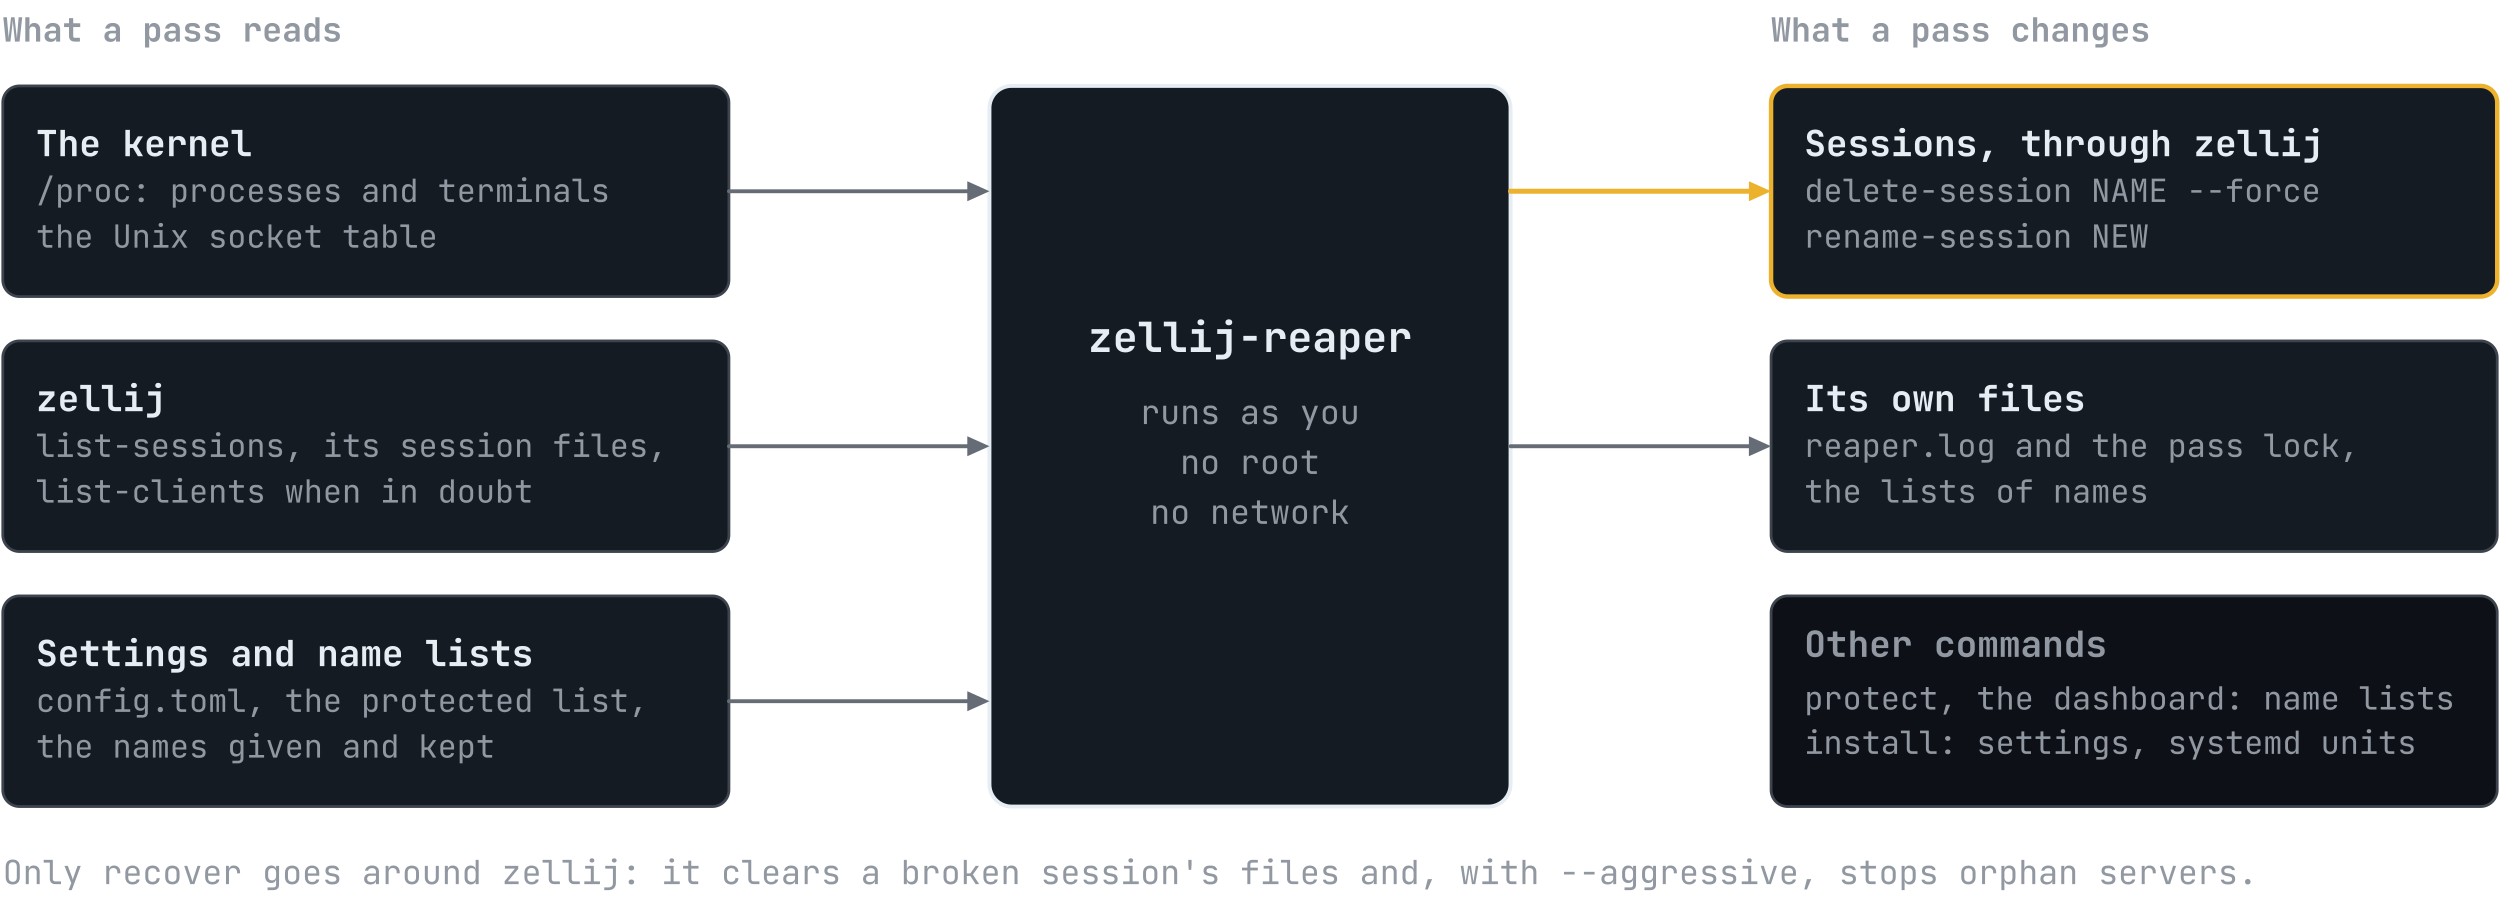
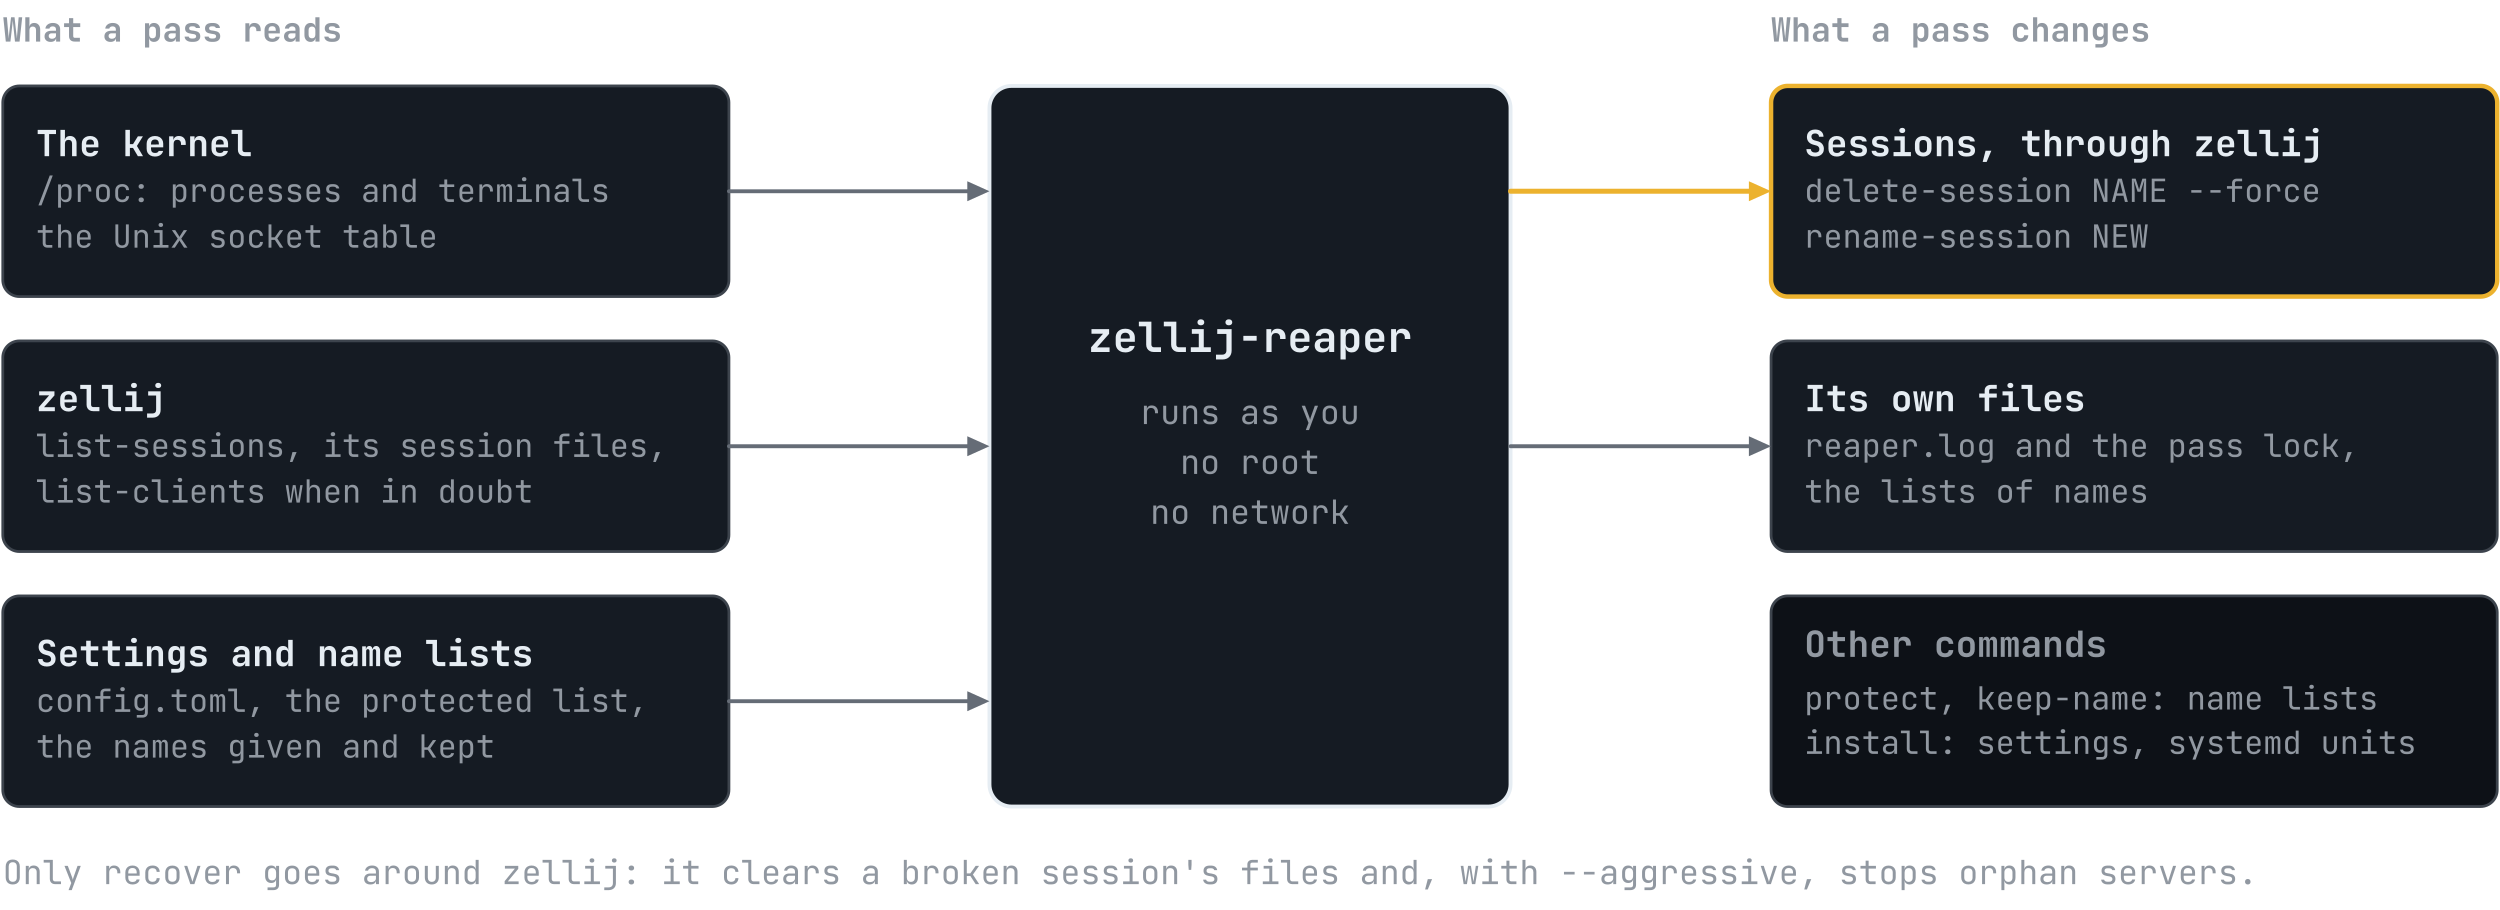
- <svg xmlns="http://www.w3.org/2000/svg" viewBox="-1 -1 902 328" width="902" height="328" role="img" aria-label="A pass reads the kernel's process and socket tables, zellij's list and session files, your settings and its lists of names. It changes sessions only through zellij's own commands, and otherwise writes only its own files: its log, its lock and the lists of names. The protect command and the dashboard change the name lists too, and install writes the settings and the systemd units. Only recover goes around zellij: it clears a broken session's files and can stop orphan servers.">
+ <svg xmlns="http://www.w3.org/2000/svg" viewBox="-1 -1 902 328" width="902" height="328" role="img" aria-label="A pass reads the kernel's process and socket tables, zellij's list and session files, your settings and its lists of names. It changes sessions only through zellij's own commands, and otherwise writes only its own files: its log, its lock and the lists of names. The protect and keep-name commands and the dashboard change the name lists too, and install writes the settings and the systemd units. Only recover goes around zellij: it clears a broken session's files and can stop orphan servers.">
  <defs>
    <path id="g0" d="M91 0 16 -730H124L168 -220Q170 -203 172 -178Q173 -154 174 -129Q176 -104 176 -85Q178 -104 180 -129Q182 -154 184 -178Q187 -203 189 -220L249 -730H354L410 -220Q413 -203 416 -178Q418 -154 421 -129Q424 -104 426 -85Q427 -104 428 -129Q429 -154 430 -178Q432 -203 434 -220L477 -730H584L505 0H367L313 -512Q311 -531 308 -556Q306 -582 304 -608Q302 -633 301 -651Q300 -633 298 -608Q295 -582 293 -556Q291 -531 289 -512L230 0Z" />
    <path id="g1" d="M77 0V-730H202V-550L199 -445H233L199 -416Q199 -484 238 -522Q278 -560 347 -560Q428 -560 476 -506Q525 -452 525 -361V0H400V-348Q400 -398 374 -425Q348 -452 301 -452Q255 -452 228 -424Q202 -396 202 -344V0Z" />
    <path id="g2" d="M239 10Q154 10 105 -35Q56 -80 56 -156Q56 -237 110 -281Q164 -325 263 -325H400V-372Q400 -412 374 -434Q348 -457 303 -457Q262 -457 235 -439Q208 -421 203 -390H81Q90 -468 151 -514Q212 -560 307 -560Q408 -560 466 -510Q525 -459 525 -373V0H404V-96H384L404 -123Q404 -62 359 -26Q314 10 239 10ZM280 -84Q333 -84 366 -111Q400 -138 400 -181V-248H265Q227 -248 204 -226Q181 -204 181 -168Q181 -129 208 -106Q234 -84 280 -84Z" />
    <path id="g3" d="M360 0Q281 0 236 -44Q192 -88 192 -165V-437H43V-550H192V-705H318V-550H529V-437H318V-165Q318 -113 369 -113H519V0Z" />
    <path id="g4" d="M77 180V-550H199V-445H227L199 -416Q199 -483 239 -522Q279 -560 347 -560Q430 -560 480 -503Q530 -446 530 -350V-201Q530 -137 508 -90Q485 -42 444 -16Q403 10 347 10Q279 10 239 -28Q199 -67 199 -134L227 -105H198L202 26V180ZM303 -98Q351 -98 378 -126Q405 -154 405 -206V-344Q405 -396 378 -424Q351 -452 303 -452Q256 -452 229 -424Q202 -395 202 -344V-206Q202 -155 229 -126Q256 -98 303 -98Z" />
    <path id="g5" d="M279 9Q216 9 169 -11Q122 -31 96 -66Q69 -102 67 -150H192Q194 -124 218 -108Q241 -92 279 -92H323Q369 -92 392 -110Q415 -128 415 -159Q415 -188 394 -204Q374 -221 331 -226L263 -236Q169 -249 125 -286Q81 -323 81 -397Q81 -474 133 -516Q185 -559 286 -559H324Q416 -559 471 -518Q526 -477 530 -408H405Q402 -430 380 -444Q359 -458 324 -458H286Q243 -458 224 -442Q204 -427 204 -397Q204 -369 221 -356Q238 -342 276 -336L347 -326Q445 -312 492 -274Q538 -235 538 -160Q538 -80 484 -36Q429 9 323 9Z" />
    <path id="g6" d="M94 0V-550H212V-445H243L206 -381Q206 -470 246 -515Q286 -560 364 -560Q453 -560 504 -505Q555 -450 555 -353V-313H424V-344Q424 -397 396 -426Q369 -455 321 -455Q272 -455 246 -426Q219 -397 219 -344V0Z" />
    <path id="g7" d="M301 10Q231 10 179 -17Q127 -44 98 -92Q70 -141 70 -206V-344Q70 -409 98 -458Q127 -506 179 -533Q231 -560 301 -560Q370 -560 422 -533Q473 -506 502 -458Q530 -409 530 -344V-245H191V-206Q191 -148 219 -118Q247 -89 302 -89Q344 -89 370 -104Q396 -118 403 -146H526Q512 -75 450 -32Q389 10 301 10ZM409 -315V-345Q409 -402 382 -432Q355 -463 301 -463Q247 -463 219 -432Q191 -401 191 -344V-323L418 -325Z" />
    <path id="g8" d="M253 10Q171 10 120 -47Q70 -104 70 -200V-349Q70 -446 120 -503Q170 -560 253 -560Q321 -560 361 -522Q401 -483 401 -416L373 -445H402L398 -576V-730H523V0H401V-105H373L401 -134Q401 -67 361 -28Q321 10 253 10ZM297 -98Q345 -98 372 -126Q398 -155 398 -206V-344Q398 -395 372 -424Q345 -452 297 -452Q249 -452 222 -424Q195 -396 195 -344V-206Q195 -154 222 -126Q249 -98 297 -98Z" />
    <path id="g9" d="M303 10Q233 10 180 -16Q128 -43 99 -92Q70 -140 70 -206V-344Q70 -411 99 -459Q128 -507 180 -534Q233 -560 303 -560Q407 -560 469 -506Q531 -453 534 -361H409Q406 -404 378 -428Q351 -451 303 -451Q253 -451 224 -424Q195 -396 195 -345V-206Q195 -155 224 -127Q253 -99 303 -99Q351 -99 378 -122Q406 -146 409 -189H534Q531 -97 469 -44Q407 10 303 10Z" />
    <path id="g10" d="M77 0V-550H199V-445H233L199 -416Q199 -484 238 -522Q278 -560 347 -560Q428 -560 476 -506Q525 -452 525 -361V0H400V-348Q400 -398 374 -425Q348 -452 301 -452Q255 -452 228 -424Q202 -396 202 -344V0Z" />
    <path id="g11" d="M152 180V76H315Q357 76 378 56Q399 35 399 -3V-44L401 -147H374L401 -174Q401 -107 362 -70Q322 -32 255 -32Q171 -32 122 -89Q72 -146 72 -243V-350Q72 -446 122 -503Q171 -560 255 -560Q322 -560 362 -522Q401 -485 401 -418L374 -445H401L398 -550H523V0Q523 83 468 132Q413 180 317 180ZM297 -140Q345 -140 372 -168Q398 -197 398 -248V-344Q398 -395 372 -424Q345 -452 297 -452Q249 -452 223 -424Q197 -396 197 -344V-248Q197 -196 223 -168Q249 -140 297 -140Z" />
    <path id="g12" d="M78 0V-113L365 -440H87V-550H511V-437L221 -110H522V0Z" />
    <path id="g13" d="M384 0Q330 0 290 -22Q249 -44 226 -84Q203 -125 203 -178V-617H27V-730H328V-178Q328 -148 346 -130Q363 -113 393 -113H559V0Z" />
    <path id="g14" d="M76 0V-114H268V-437H101V-550H388V-114H558V0ZM318 -642Q280 -642 258 -662Q236 -681 236 -714Q236 -747 258 -766Q280 -786 318 -786Q356 -786 378 -766Q400 -747 400 -714Q400 -681 378 -662Q356 -642 318 -642Z" />
    <path id="g15" d="M82 180V64H229Q279 64 306 37Q333 10 333 -39V-434H112V-550H458V-36Q458 64 398 122Q338 180 236 180ZM391 -642Q353 -642 331 -662Q309 -681 309 -714Q309 -747 331 -766Q353 -786 391 -786Q429 -786 451 -766Q473 -747 473 -714Q473 -681 451 -662Q429 -642 391 -642Z" />
    <path id="g16" d="M140 -272V-388H460V-272Z" />
    <path id="g17" d="M111 0V-550H199V-445H220L191 -380Q191 -469 230 -514Q268 -560 344 -560Q431 -560 482 -506Q534 -451 534 -358V-325H444V-350Q444 -415 412 -450Q381 -484 323 -484Q266 -484 234 -449Q201 -414 201 -350V0Z" />
    <path id="g18" d="M299 10Q204 10 147 -46Q90 -103 90 -200V-550H180V-200Q180 -138 212 -104Q244 -69 299 -69Q355 -69 388 -104Q420 -138 420 -200V-550H510V-200Q510 -103 452 -46Q394 10 299 10Z" />
    <path id="g19" d="M92 0V-550H182V-445H201L182 -424Q182 -489 221 -524Q260 -560 329 -560Q412 -560 461 -509Q510 -458 510 -370V0H420V-360Q420 -419 388 -450Q357 -482 303 -482Q247 -482 214 -448Q182 -414 182 -350V0Z" />
    <path id="g20" d="M283 8Q227 8 186 -10Q144 -27 120 -59Q95 -91 90 -135H180Q186 -106 212 -89Q239 -72 283 -72H325Q378 -72 404 -94Q430 -115 430 -151Q430 -186 406 -206Q383 -227 337 -234L263 -246Q182 -260 142 -296Q103 -333 103 -403Q103 -477 150 -518Q197 -558 291 -558H329Q408 -558 456 -521Q504 -484 514 -421H424Q418 -447 394 -462Q370 -478 329 -478H291Q240 -478 216 -459Q193 -440 193 -402Q193 -368 213 -352Q233 -336 276 -329L350 -317Q439 -303 480 -265Q520 -227 520 -155Q520 -79 472 -36Q423 8 325 8Z" />
    <path id="g21" d="M252 10Q165 10 115 -34Q65 -79 65 -155Q65 -232 115 -276Q165 -320 250 -320H420V-375Q420 -426 390 -454Q359 -481 303 -481Q254 -481 221 -460Q188 -440 183 -405H93Q102 -476 160 -518Q218 -560 305 -560Q400 -560 455 -511Q510 -462 510 -378V0H422V-105H407L422 -120Q422 -60 376 -25Q329 10 252 10ZM274 -61Q338 -61 379 -93Q420 -125 420 -175V-253H252Q207 -253 181 -228Q155 -203 155 -160Q155 -114 186 -88Q218 -61 274 -61Z" />
    <path id="g22" d="M178 180 259 -34 55 -550H155L283 -210Q290 -193 296 -170Q302 -146 306 -130Q310 -146 316 -170Q322 -193 328 -210L448 -550H545L274 180Z" />
    <path id="g23" d="M300 8Q234 8 186 -17Q138 -42 112 -90Q85 -137 85 -202V-348Q85 -414 112 -461Q138 -508 186 -533Q234 -558 300 -558Q366 -558 414 -533Q462 -508 488 -461Q515 -414 515 -349V-202Q515 -137 488 -90Q462 -42 414 -17Q366 8 300 8ZM300 -72Q359 -72 392 -105Q425 -138 425 -202V-348Q425 -412 392 -445Q359 -478 300 -478Q242 -478 208 -445Q175 -412 175 -348V-202Q175 -138 208 -105Q242 -72 300 -72Z" />
    <path id="g24" d="M360 0Q289 0 250 -38Q210 -76 210 -145V-468H55V-550H210V-705H300V-550H520V-468H300V-145Q300 -82 360 -82H510V0Z" />
    <path id="g25" d="M300 10Q235 10 186 -16Q138 -42 112 -90Q85 -137 85 -200V-350Q85 -414 112 -461Q138 -508 186 -534Q235 -560 300 -560Q365 -560 414 -534Q462 -508 488 -461Q515 -414 515 -350V-253H173V-200Q173 -135 206 -100Q239 -66 300 -66Q352 -66 384 -84Q416 -103 423 -140H513Q504 -71 446 -30Q387 10 300 10ZM427 -313V-350Q427 -415 394 -450Q362 -485 300 -485Q239 -485 206 -450Q173 -415 173 -350V-321H434Z" />
    <path id="g26" d="M123 0 35 -550H115L170 -160Q173 -138 176 -112Q180 -87 182 -70Q184 -87 188 -112Q193 -138 196 -160L257 -550H343L404 -160Q407 -138 412 -112Q416 -87 418 -70Q420 -87 424 -112Q429 -138 432 -160L489 -550H565L473 0H374L315 -380Q311 -408 306 -436Q301 -464 299 -480Q297 -464 293 -436Q289 -408 284 -380L222 0Z" />
    <path id="g27" d="M95 0V-730H185V-323H291L451 -550H554L369 -288L557 0H452L292 -245H185V0Z" />
    <path id="g28" d="M237 0V-614H46V-730H554V-614H363V0Z" />
    <path id="g29" d="M80 0V-730H205V-334H292L426 -550H566L400 -284L569 0H426L292 -228H205V0Z" />
    <path id="g30" d="M75 110 430 -830H525L170 110Z" />
    <path id="g31" d="M92 180V-550H182V-445H200L182 -424Q182 -487 224 -524Q265 -560 333 -560Q416 -560 466 -506Q515 -451 515 -356V-195Q515 -132 492 -86Q470 -40 430 -15Q389 10 333 10Q266 10 224 -27Q182 -64 182 -126L200 -105H180L182 20V180ZM303 -68Q360 -68 392 -102Q425 -136 425 -200V-350Q425 -414 392 -448Q360 -482 303 -482Q248 -482 215 -447Q182 -412 182 -350V-200Q182 -138 215 -103Q248 -68 303 -68Z" />
    <path id="g32" d="M304 10Q238 10 188 -15Q139 -40 112 -88Q85 -135 85 -200V-350Q85 -416 112 -463Q139 -510 188 -535Q238 -560 304 -560Q399 -560 457 -509Q515 -458 518 -370H428Q425 -423 392 -452Q360 -480 304 -480Q245 -480 210 -446Q175 -413 175 -351V-200Q175 -138 210 -104Q245 -70 304 -70Q360 -70 392 -99Q425 -128 428 -180H518Q515 -92 457 -41Q399 10 304 10Z" />
    <path id="g33" d="M300 -410Q263 -410 240 -430Q217 -451 217 -485Q217 -519 240 -540Q263 -560 300 -560Q338 -560 360 -540Q383 -519 383 -485Q383 -451 360 -430Q338 -410 300 -410ZM300 10Q263 10 240 -10Q217 -31 217 -65Q217 -99 240 -120Q263 -140 300 -140Q338 -140 360 -120Q383 -99 383 -65Q383 -31 360 -10Q338 10 300 10Z" />
    <path id="g34" d="M268 10Q186 10 136 -45Q85 -100 85 -194V-355Q85 -450 135 -505Q185 -560 268 -560Q336 -560 377 -523Q418 -486 418 -424L400 -445H420L418 -570V-730H508V0H418V-105H400L418 -126Q418 -63 377 -26Q336 10 268 10ZM298 -68Q354 -68 386 -103Q418 -138 418 -200V-350Q418 -412 386 -447Q354 -482 298 -482Q241 -482 208 -448Q175 -414 175 -350V-200Q175 -136 208 -102Q241 -68 298 -68Z" />
    <path id="g35" d="M66 0V-550H145V-484H163L149 -460Q149 -506 174 -533Q198 -560 240 -560Q286 -560 311 -526Q336 -492 336 -430L309 -484H351L332 -460Q332 -506 358 -533Q383 -560 425 -560Q477 -560 506 -521Q534 -482 534 -418V0H451V-419Q451 -453 436 -472Q422 -491 394 -491Q367 -491 352 -472Q336 -454 336 -420V0H264V-419Q264 -454 248 -472Q233 -491 205 -491Q177 -491 163 -472Q149 -454 149 -420V0Z" />
    <path id="g36" d="M85 0V-82H280V-468H110V-550H370V-82H555V0ZM315 -649Q282 -649 263 -666Q244 -683 244 -712Q244 -742 263 -760Q282 -777 315 -777Q348 -777 367 -760Q386 -742 386 -712Q386 -683 367 -666Q348 -649 315 -649Z" />
    <path id="g37" d="M375 0Q327 0 291 -19Q255 -38 235 -73Q215 -108 215 -155V-648H30V-730H305V-155Q305 -121 324 -102Q343 -82 375 -82H550V0Z" />
    <path id="g38" d="M92 0V-730H182V-550V-445H201L182 -424Q182 -489 221 -524Q260 -560 329 -560Q412 -560 461 -509Q510 -458 510 -370V0H420V-360Q420 -419 388 -452Q357 -484 303 -484Q247 -484 214 -449Q182 -414 182 -350V0Z" />
    <path id="g39" d="M300 10Q198 10 144 -46Q90 -103 90 -200V-730H180V-200Q180 -140 210 -105Q239 -70 300 -70Q360 -70 390 -105Q420 -140 420 -200V-730H510V-200Q510 -102 456 -46Q403 10 300 10Z" />
    <path id="g40" d="M50 0 245 -283 62 -550H168L277 -380Q284 -369 290 -356Q297 -343 301 -335Q304 -343 310 -356Q317 -369 324 -380L434 -550H539L356 -282L550 0H444L326 -180Q319 -191 312 -206Q306 -220 301 -229Q297 -220 290 -206Q282 -191 274 -180L155 0Z" />
    <path id="g41" d="M332 10Q264 10 223 -26Q182 -63 182 -126L200 -105H182V0H92V-730H182V-570L180 -445H200L182 -424Q182 -486 224 -523Q265 -560 332 -560Q415 -560 465 -505Q515 -450 515 -355V-194Q515 -100 465 -45Q415 10 332 10ZM302 -68Q359 -68 392 -102Q425 -136 425 -200V-350Q425 -414 392 -448Q359 -482 302 -482Q247 -482 214 -447Q182 -412 182 -350V-200Q182 -138 214 -103Q247 -68 302 -68Z" />
    <path id="g42" d="M140 -290V-370H460V-290Z" />
    <path id="g43" d="M165 160 245 -151H375L245 160Z" />
    <path id="g44" d="M220 0V-413H60V-495H220V-590Q220 -655 261 -692Q302 -730 374 -730H535V-648H374Q343 -648 326 -634Q310 -619 310 -590V-495H535V-413H310V0Z" />
    <path id="g45" d="M302 10Q227 10 172 -15Q117 -40 88 -86Q58 -133 57 -196H182Q182 -151 214 -126Q247 -100 303 -100Q357 -100 388 -125Q418 -150 418 -194Q418 -231 396 -258Q375 -286 335 -296L251 -319Q165 -341 118 -398Q72 -455 72 -536Q72 -598 100 -644Q128 -690 180 -715Q231 -740 301 -740Q407 -740 469 -686Q531 -631 532 -539H407Q407 -582 379 -606Q351 -631 300 -631Q251 -631 224 -608Q197 -585 197 -543Q197 -505 218 -478Q238 -452 277 -441L364 -417Q451 -395 497 -338Q543 -282 543 -199Q543 -137 513 -90Q483 -42 429 -16Q375 10 302 10Z" />
    <path id="g46" d="M52 0V-550H154V-476H175L158 -458Q158 -504 184 -532Q210 -560 251 -560Q295 -560 320 -524Q344 -488 344 -427L322 -476H356L343 -458Q343 -504 369 -532Q395 -560 438 -560Q489 -560 519 -522Q549 -484 549 -419V0H439V-414Q439 -441 427 -456Q415 -472 392 -472Q370 -472 358 -457Q345 -442 345 -414V0H255V-414Q255 -442 243 -457Q231 -472 208 -472Q185 -472 174 -457Q162 -442 162 -414V0Z" />
    <path id="g47" d="M161 180V98H336Q378 98 398 79Q417 60 417 20V-50L419 -150H401L418 -165Q418 -105 378 -70Q338 -35 271 -35Q186 -35 137 -90Q88 -146 88 -240V-356Q88 -450 137 -505Q186 -560 271 -560Q338 -560 378 -525Q418 -490 418 -430L401 -445H418V-550H507V20Q507 94 462 137Q416 180 335 180ZM298 -113Q354 -113 386 -148Q418 -183 418 -245V-350Q418 -412 386 -447Q354 -482 298 -482Q241 -482 210 -448Q178 -414 178 -350V-245Q178 -181 210 -147Q241 -113 298 -113Z" />
    <path id="g48" d="M300 10Q262 10 240 -12Q217 -34 217 -71Q217 -110 240 -133Q262 -156 300 -156Q338 -156 360 -133Q383 -110 383 -71Q383 -34 360 -12Q338 10 300 10Z" />
    <path id="g49" d="M239 0 55 -550H147L269 -180Q280 -147 289 -116Q298 -86 302 -69Q307 -86 316 -116Q325 -147 335 -180L454 -550H545L361 0Z" />
    <path id="g50" d="M300 9Q230 9 178 -18Q127 -44 98 -92Q70 -141 70 -207V-343Q70 -409 98 -458Q127 -506 178 -532Q230 -559 300 -559Q371 -559 422 -532Q473 -506 502 -458Q530 -409 530 -344V-207Q530 -141 502 -92Q473 -44 422 -18Q371 9 300 9ZM300 -100Q350 -100 378 -128Q405 -155 405 -207V-343Q405 -396 378 -423Q350 -450 300 -450Q251 -450 223 -423Q195 -396 195 -343V-207Q195 -155 223 -128Q251 -100 300 -100Z" />
    <path id="g51" d="M150 160 230 -151H390L260 160Z" />
    <path id="g52" d="M300 10Q195 10 135 -48Q75 -107 75 -208V-550H200V-209Q200 -156 226 -128Q252 -99 300 -99Q347 -99 374 -128Q400 -156 400 -209V-550H525V-208Q525 -107 464 -48Q403 10 300 10Z" />
    <path id="g53" d="M90 0V-730H210L433 -105Q431 -130 428 -166Q426 -203 424 -244Q423 -284 423 -320V-730H510V0H390L168 -625Q170 -601 172 -564Q174 -528 176 -488Q177 -447 177 -410V0Z" />
    <path id="g54" d="M50 0 240 -730H361L550 0H459L411 -194H190L142 0ZM208 -270H392L336 -495Q320 -559 311 -602Q302 -645 300 -658Q298 -645 289 -602Q280 -559 264 -496Z" />
    <path id="g55" d="M76 0V-730H194L270 -494Q281 -462 290 -430Q299 -399 303 -382Q308 -399 316 -430Q324 -462 334 -495L406 -730H524V0H436V-265Q436 -309 439 -365Q442 -421 447 -480Q452 -538 458 -592Q463 -645 467 -685L349 -320H254L135 -685Q140 -646 145 -594Q150 -543 154 -486Q158 -428 161 -371Q164 -314 164 -265V0Z" />
    <path id="g56" d="M100 0V-730H520V-648H189V-422H485V-341H189V-82H520V0Z" />
    <path id="g57" d="M109 0 25 -730H111L166 -190Q168 -168 170 -144Q172 -121 174 -100Q175 -79 175 -65Q177 -79 178 -100Q180 -121 182 -144Q185 -168 188 -190L256 -730H349L411 -190Q414 -168 416 -144Q419 -121 422 -100Q424 -79 425 -65Q426 -79 428 -100Q429 -121 432 -144Q434 -168 436 -190L493 -730H575L489 0H376L314 -550Q312 -573 310 -595Q307 -617 305 -636Q303 -655 302 -667Q301 -655 298 -636Q296 -617 294 -595Q292 -573 289 -550L222 0Z" />
    <path id="g58" d="M90 0V-110H237V-620H90V-730H510V-620H363V-110H510V0Z" />
    <path id="g59" d="M104 0 20 -550H124L170 -213Q174 -184 178 -149Q181 -114 183 -91Q186 -114 191 -149Q196 -184 200 -213L252 -550H349L400 -213Q404 -184 409 -148Q414 -113 417 -90Q419 -114 424 -150Q428 -185 431 -213L480 -550H580L494 0H365L317 -339Q313 -367 308 -402Q303 -436 300 -458Q297 -436 292 -402Q288 -367 283 -339L233 0Z" />
    <path id="g60" d="M205 0V-376H54V-489H205V-572Q205 -644 253 -687Q301 -730 380 -730H541V-620H383Q359 -620 344 -606Q330 -593 330 -570V-489H541V-376H330V0Z" />
    <path id="g61" d="M300 10Q230 10 178 -16Q127 -43 100 -92Q72 -140 72 -206V-524Q72 -590 100 -638Q127 -687 178 -714Q230 -740 300 -740Q371 -740 422 -714Q473 -687 500 -638Q528 -590 528 -525V-206Q528 -140 500 -92Q473 -43 422 -16Q371 10 300 10ZM300 -100Q351 -100 377 -128Q403 -155 403 -206V-524Q403 -576 377 -603Q351 -630 300 -630Q249 -630 223 -603Q197 -576 197 -524V-206Q197 -155 224 -128Q250 -100 300 -100Z" />
    <path id="g62" d="M300 10Q234 10 186 -15Q139 -40 114 -88Q88 -135 88 -200V-530Q88 -596 114 -643Q139 -690 186 -715Q234 -740 300 -740Q366 -740 414 -715Q461 -690 486 -643Q512 -596 512 -531V-200Q512 -135 486 -88Q461 -40 414 -15Q366 10 300 10ZM300 -71Q359 -71 390 -104Q422 -138 422 -200V-530Q422 -592 390 -626Q359 -659 300 -659Q242 -659 210 -626Q178 -592 178 -530V-200Q178 -138 210 -104Q242 -71 300 -71Z" />
    <path id="g63" d="M90 0V-90L398 -468H98V-550H499V-460L185 -82H510V0Z" />
    <path id="g64" d="M85 180V97H214Q276 97 310 64Q345 30 345 -31V-468H115V-550H435V-31Q435 66 375 123Q315 180 214 180ZM385 -649Q352 -649 333 -666Q314 -683 314 -712Q314 -742 333 -760Q352 -777 385 -777Q418 -777 437 -760Q456 -742 456 -712Q456 -683 437 -666Q418 -649 385 -649Z" />
    <path id="g65" d="M258 -430 246 -580V-730H343V-580L332 -430Z" />
  </defs>
  <g transform="scale(0.012)" fill="#9198a1">
    <use href="#g0" x="0.0" y="1166.7" />
    <use href="#g1" x="600.0" y="1166.7" />
    <use href="#g2" x="1200.0" y="1166.7" />
    <use href="#g3" x="1800.0" y="1166.7" />
    <use href="#g2" x="3000.0" y="1166.7" />
    <use href="#g4" x="4200.0" y="1166.7" />
    <use href="#g2" x="4800.0" y="1166.7" />
    <use href="#g5" x="5400.0" y="1166.7" />
    <use href="#g5" x="6000.0" y="1166.7" />
    <use href="#g6" x="7200.0" y="1166.7" />
    <use href="#g7" x="7800.0" y="1166.7" />
    <use href="#g2" x="8400.0" y="1166.7" />
    <use href="#g8" x="9000.0" y="1166.7" />
    <use href="#g5" x="9600.0" y="1166.7" />
  </g>
  <g transform="scale(0.012)" fill="#9198a1">
    <use href="#g0" x="53166.7" y="1166.7" />
    <use href="#g1" x="53766.7" y="1166.7" />
    <use href="#g2" x="54366.7" y="1166.7" />
    <use href="#g3" x="54966.7" y="1166.7" />
    <use href="#g2" x="56166.7" y="1166.7" />
    <use href="#g4" x="57366.7" y="1166.7" />
    <use href="#g2" x="57966.7" y="1166.7" />
    <use href="#g5" x="58566.7" y="1166.7" />
    <use href="#g5" x="59166.7" y="1166.7" />
    <use href="#g9" x="60366.7" y="1166.7" />
    <use href="#g1" x="60966.7" y="1166.7" />
    <use href="#g2" x="61566.7" y="1166.7" />
    <use href="#g10" x="62166.7" y="1166.7" />
    <use href="#g11" x="62766.7" y="1166.7" />
    <use href="#g7" x="63366.7" y="1166.7" />
    <use href="#g5" x="63966.7" y="1166.7" />
  </g>
  <rect x="356" y="30" width="188" height="260" rx="8" fill="#151b23" stroke="#e6edf3" stroke-width="1.4" />
  <g transform="scale(0.015)" fill="#e6edf3">
    <use href="#g12" x="26100.0" y="8400.0" />
    <use href="#g7" x="26700.0" y="8400.0" />
    <use href="#g13" x="27300.0" y="8400.0" />
    <use href="#g13" x="27900.0" y="8400.0" />
    <use href="#g14" x="28500.0" y="8400.0" />
    <use href="#g15" x="29100.0" y="8400.0" />
    <use href="#g16" x="29700.0" y="8400.0" />
    <use href="#g6" x="30300.0" y="8400.0" />
    <use href="#g7" x="30900.0" y="8400.0" />
    <use href="#g2" x="31500.0" y="8400.0" />
    <use href="#g4" x="32100.0" y="8400.0" />
    <use href="#g7" x="32700.0" y="8400.0" />
    <use href="#g6" x="33300.0" y="8400.0" />
  </g>
  <g transform="scale(0.012)" fill="#9198a1">
    <use href="#g17" x="34200.0" y="12666.7" />
    <use href="#g18" x="34800.0" y="12666.7" />
    <use href="#g19" x="35400.0" y="12666.7" />
    <use href="#g20" x="36000.0" y="12666.7" />
    <use href="#g21" x="37200.0" y="12666.7" />
    <use href="#g20" x="37800.0" y="12666.7" />
    <use href="#g22" x="39000.0" y="12666.7" />
    <use href="#g23" x="39600.0" y="12666.7" />
    <use href="#g18" x="40200.0" y="12666.7" />
  </g>
  <g transform="scale(0.012)" fill="#9198a1">
    <use href="#g19" x="35400.0" y="14166.7" />
    <use href="#g23" x="36000.0" y="14166.7" />
    <use href="#g17" x="37200.0" y="14166.7" />
    <use href="#g23" x="37800.0" y="14166.7" />
    <use href="#g23" x="38400.0" y="14166.7" />
    <use href="#g24" x="39000.0" y="14166.7" />
  </g>
  <g transform="scale(0.012)" fill="#9198a1">
    <use href="#g19" x="34500.0" y="15666.7" />
    <use href="#g23" x="35100.0" y="15666.7" />
    <use href="#g19" x="36300.0" y="15666.7" />
    <use href="#g25" x="36900.0" y="15666.7" />
    <use href="#g24" x="37500.0" y="15666.7" />
    <use href="#g26" x="38100.0" y="15666.7" />
    <use href="#g23" x="38700.0" y="15666.7" />
    <use href="#g17" x="39300.0" y="15666.7" />
    <use href="#g27" x="39900.0" y="15666.7" />
  </g>
  <rect x="0" y="30" width="262" height="76" rx="6" fill="#151b23" stroke="#3d444d" stroke-width="1" />
  <g transform="scale(0.013)" fill="#e6edf3">
    <use href="#g28" x="923.1" y="4257.7" />
    <use href="#g1" x="1523.1" y="4257.7" />
    <use href="#g7" x="2123.1" y="4257.7" />
    <use href="#g29" x="3323.1" y="4257.7" />
    <use href="#g7" x="3923.1" y="4257.7" />
    <use href="#g6" x="4523.1" y="4257.7" />
    <use href="#g10" x="5123.1" y="4257.7" />
    <use href="#g7" x="5723.1" y="4257.7" />
    <use href="#g13" x="6323.1" y="4257.7" />
  </g>
  <g transform="scale(0.0115)" fill="#9198a1">
    <use href="#g30" x="1043.5" y="6247.8" />
    <use href="#g31" x="1643.5" y="6247.8" />
    <use href="#g17" x="2243.5" y="6247.8" />
    <use href="#g23" x="2843.5" y="6247.8" />
    <use href="#g32" x="3443.5" y="6247.8" />
    <use href="#g33" x="4043.5" y="6247.8" />
    <use href="#g31" x="5243.5" y="6247.8" />
    <use href="#g17" x="5843.5" y="6247.8" />
    <use href="#g23" x="6443.5" y="6247.8" />
    <use href="#g32" x="7043.5" y="6247.8" />
    <use href="#g25" x="7643.5" y="6247.8" />
    <use href="#g20" x="8243.5" y="6247.8" />
    <use href="#g20" x="8843.5" y="6247.8" />
    <use href="#g25" x="9443.5" y="6247.8" />
    <use href="#g20" x="10043.5" y="6247.8" />
    <use href="#g21" x="11243.5" y="6247.8" />
    <use href="#g19" x="11843.5" y="6247.8" />
    <use href="#g34" x="12443.5" y="6247.8" />
    <use href="#g24" x="13643.5" y="6247.8" />
    <use href="#g25" x="14243.5" y="6247.8" />
    <use href="#g17" x="14843.5" y="6247.8" />
    <use href="#g35" x="15443.5" y="6247.8" />
    <use href="#g36" x="16043.5" y="6247.8" />
    <use href="#g19" x="16643.5" y="6247.8" />
    <use href="#g21" x="17243.5" y="6247.8" />
    <use href="#g37" x="17843.5" y="6247.8" />
    <use href="#g20" x="18443.5" y="6247.8" />
  </g>
  <g transform="scale(0.0115)" fill="#9198a1">
    <use href="#g24" x="1043.5" y="7682.6" />
    <use href="#g38" x="1643.5" y="7682.6" />
    <use href="#g25" x="2243.5" y="7682.6" />
    <use href="#g39" x="3443.5" y="7682.6" />
    <use href="#g19" x="4043.5" y="7682.6" />
    <use href="#g36" x="4643.5" y="7682.6" />
    <use href="#g40" x="5243.5" y="7682.6" />
    <use href="#g20" x="6443.5" y="7682.6" />
    <use href="#g23" x="7043.5" y="7682.6" />
    <use href="#g32" x="7643.5" y="7682.6" />
    <use href="#g27" x="8243.5" y="7682.6" />
    <use href="#g25" x="8843.5" y="7682.6" />
    <use href="#g24" x="9443.5" y="7682.6" />
    <use href="#g24" x="10643.5" y="7682.6" />
    <use href="#g21" x="11243.5" y="7682.6" />
    <use href="#g41" x="11843.5" y="7682.6" />
    <use href="#g37" x="12443.5" y="7682.6" />
    <use href="#g25" x="13043.5" y="7682.6" />
  </g>
  <path d="M262,68.0 L349.0,68.0" fill="none" stroke="#656c76" stroke-width="1.4" stroke-linejoin="round" stroke-linecap="round" />
  <path d="M356,68.0 L348.0,71.6 L348.0,64.4 Z" fill="#656c76" />
  <rect x="0" y="122" width="262" height="76" rx="6" fill="#151b23" stroke="#3d444d" stroke-width="1" />
  <g transform="scale(0.013)" fill="#e6edf3">
    <use href="#g12" x="923.1" y="11334.6" />
    <use href="#g7" x="1523.1" y="11334.6" />
    <use href="#g13" x="2123.1" y="11334.6" />
    <use href="#g13" x="2723.1" y="11334.6" />
    <use href="#g14" x="3323.1" y="11334.6" />
    <use href="#g15" x="3923.1" y="11334.6" />
  </g>
  <g transform="scale(0.0115)" fill="#9198a1">
    <use href="#g37" x="1043.5" y="14247.8" />
    <use href="#g36" x="1643.5" y="14247.8" />
    <use href="#g20" x="2243.5" y="14247.8" />
    <use href="#g24" x="2843.5" y="14247.8" />
    <use href="#g42" x="3443.5" y="14247.8" />
    <use href="#g20" x="4043.5" y="14247.8" />
    <use href="#g25" x="4643.5" y="14247.8" />
    <use href="#g20" x="5243.5" y="14247.8" />
    <use href="#g20" x="5843.5" y="14247.8" />
    <use href="#g36" x="6443.5" y="14247.8" />
    <use href="#g23" x="7043.5" y="14247.8" />
    <use href="#g19" x="7643.5" y="14247.8" />
    <use href="#g20" x="8243.5" y="14247.8" />
    <use href="#g43" x="8843.5" y="14247.8" />
    <use href="#g36" x="10043.5" y="14247.8" />
    <use href="#g24" x="10643.5" y="14247.8" />
    <use href="#g20" x="11243.5" y="14247.8" />
    <use href="#g20" x="12443.5" y="14247.8" />
    <use href="#g25" x="13043.5" y="14247.8" />
    <use href="#g20" x="13643.5" y="14247.8" />
    <use href="#g20" x="14243.5" y="14247.8" />
    <use href="#g36" x="14843.5" y="14247.8" />
    <use href="#g23" x="15443.5" y="14247.8" />
    <use href="#g19" x="16043.5" y="14247.8" />
    <use href="#g44" x="17243.5" y="14247.8" />
    <use href="#g36" x="17843.5" y="14247.8" />
    <use href="#g37" x="18443.5" y="14247.8" />
    <use href="#g25" x="19043.5" y="14247.8" />
    <use href="#g20" x="19643.5" y="14247.8" />
    <use href="#g43" x="20243.5" y="14247.8" />
  </g>
  <g transform="scale(0.0115)" fill="#9198a1">
    <use href="#g37" x="1043.5" y="15682.6" />
    <use href="#g36" x="1643.5" y="15682.6" />
    <use href="#g20" x="2243.5" y="15682.6" />
    <use href="#g24" x="2843.5" y="15682.6" />
    <use href="#g42" x="3443.5" y="15682.6" />
    <use href="#g32" x="4043.5" y="15682.6" />
    <use href="#g37" x="4643.5" y="15682.6" />
    <use href="#g36" x="5243.5" y="15682.6" />
    <use href="#g25" x="5843.5" y="15682.6" />
    <use href="#g19" x="6443.5" y="15682.6" />
    <use href="#g24" x="7043.5" y="15682.6" />
    <use href="#g20" x="7643.5" y="15682.6" />
    <use href="#g26" x="8843.5" y="15682.6" />
    <use href="#g38" x="9443.5" y="15682.6" />
    <use href="#g25" x="10043.5" y="15682.6" />
    <use href="#g19" x="10643.5" y="15682.6" />
    <use href="#g36" x="11843.5" y="15682.6" />
    <use href="#g19" x="12443.5" y="15682.6" />
    <use href="#g34" x="13643.5" y="15682.6" />
    <use href="#g23" x="14243.5" y="15682.6" />
    <use href="#g18" x="14843.5" y="15682.6" />
    <use href="#g41" x="15443.5" y="15682.6" />
    <use href="#g24" x="16043.5" y="15682.6" />
  </g>
  <path d="M262,160.0 L349.0,160.0" fill="none" stroke="#656c76" stroke-width="1.4" stroke-linejoin="round" stroke-linecap="round" />
  <path d="M356,160.0 L348.0,163.6 L348.0,156.4 Z" fill="#656c76" />
  <rect x="0" y="214" width="262" height="76" rx="6" fill="#151b23" stroke="#3d444d" stroke-width="1" />
  <g transform="scale(0.013)" fill="#e6edf3">
    <use href="#g45" x="923.1" y="18411.5" />
    <use href="#g7" x="1523.1" y="18411.5" />
    <use href="#g3" x="2123.1" y="18411.5" />
    <use href="#g3" x="2723.1" y="18411.5" />
    <use href="#g14" x="3323.1" y="18411.5" />
    <use href="#g10" x="3923.1" y="18411.5" />
    <use href="#g11" x="4523.1" y="18411.5" />
    <use href="#g5" x="5123.1" y="18411.5" />
    <use href="#g2" x="6323.1" y="18411.5" />
    <use href="#g10" x="6923.1" y="18411.5" />
    <use href="#g8" x="7523.1" y="18411.5" />
    <use href="#g10" x="8723.1" y="18411.5" />
    <use href="#g2" x="9323.1" y="18411.5" />
    <use href="#g46" x="9923.1" y="18411.5" />
    <use href="#g7" x="10523.1" y="18411.5" />
    <use href="#g13" x="11723.1" y="18411.5" />
    <use href="#g14" x="12323.1" y="18411.5" />
    <use href="#g5" x="12923.1" y="18411.5" />
    <use href="#g3" x="13523.1" y="18411.5" />
    <use href="#g5" x="14123.1" y="18411.5" />
  </g>
  <g transform="scale(0.0115)" fill="#9198a1">
    <use href="#g32" x="1043.5" y="22247.8" />
    <use href="#g23" x="1643.5" y="22247.8" />
    <use href="#g19" x="2243.5" y="22247.8" />
    <use href="#g44" x="2843.5" y="22247.8" />
    <use href="#g36" x="3443.5" y="22247.8" />
    <use href="#g47" x="4043.5" y="22247.8" />
    <use href="#g48" x="4643.5" y="22247.8" />
    <use href="#g24" x="5243.5" y="22247.8" />
    <use href="#g23" x="5843.5" y="22247.8" />
    <use href="#g35" x="6443.5" y="22247.8" />
    <use href="#g37" x="7043.5" y="22247.8" />
    <use href="#g43" x="7643.5" y="22247.8" />
    <use href="#g24" x="8843.5" y="22247.8" />
    <use href="#g38" x="9443.5" y="22247.8" />
    <use href="#g25" x="10043.5" y="22247.8" />
    <use href="#g31" x="11243.5" y="22247.8" />
    <use href="#g17" x="11843.5" y="22247.8" />
    <use href="#g23" x="12443.5" y="22247.8" />
    <use href="#g24" x="13043.5" y="22247.8" />
    <use href="#g25" x="13643.5" y="22247.8" />
    <use href="#g32" x="14243.5" y="22247.8" />
    <use href="#g24" x="14843.5" y="22247.8" />
    <use href="#g25" x="15443.5" y="22247.8" />
    <use href="#g34" x="16043.5" y="22247.8" />
    <use href="#g37" x="17243.5" y="22247.8" />
    <use href="#g36" x="17843.5" y="22247.8" />
    <use href="#g20" x="18443.5" y="22247.8" />
    <use href="#g24" x="19043.5" y="22247.8" />
    <use href="#g43" x="19643.5" y="22247.8" />
  </g>
  <g transform="scale(0.0115)" fill="#9198a1">
    <use href="#g24" x="1043.5" y="23682.6" />
    <use href="#g38" x="1643.5" y="23682.6" />
    <use href="#g25" x="2243.5" y="23682.6" />
    <use href="#g19" x="3443.5" y="23682.6" />
    <use href="#g21" x="4043.5" y="23682.6" />
    <use href="#g35" x="4643.5" y="23682.6" />
    <use href="#g25" x="5243.5" y="23682.6" />
    <use href="#g20" x="5843.5" y="23682.6" />
    <use href="#g47" x="7043.5" y="23682.6" />
    <use href="#g36" x="7643.5" y="23682.6" />
    <use href="#g49" x="8243.5" y="23682.6" />
    <use href="#g25" x="8843.5" y="23682.6" />
    <use href="#g19" x="9443.5" y="23682.6" />
    <use href="#g21" x="10643.5" y="23682.6" />
    <use href="#g19" x="11243.5" y="23682.6" />
    <use href="#g34" x="11843.5" y="23682.6" />
    <use href="#g27" x="13043.5" y="23682.6" />
    <use href="#g25" x="13643.5" y="23682.6" />
    <use href="#g31" x="14243.5" y="23682.6" />
    <use href="#g24" x="14843.5" y="23682.6" />
  </g>
  <path d="M262,252.0 L349.0,252.0" fill="none" stroke="#656c76" stroke-width="1.4" stroke-linejoin="round" stroke-linecap="round" />
  <path d="M356,252.0 L348.0,255.6 L348.0,248.4 Z" fill="#656c76" />
  <rect x="638" y="30" width="262" height="76" rx="6" fill="#151b23" stroke="#ECB22E" stroke-width="1.6" />
  <g transform="scale(0.013)" fill="#e6edf3">
    <use href="#g45" x="50000.0" y="4257.7" />
    <use href="#g7" x="50600.0" y="4257.7" />
    <use href="#g5" x="51200.0" y="4257.7" />
    <use href="#g5" x="51800.0" y="4257.7" />
    <use href="#g14" x="52400.0" y="4257.7" />
    <use href="#g50" x="53000.0" y="4257.7" />
    <use href="#g10" x="53600.0" y="4257.7" />
    <use href="#g5" x="54200.0" y="4257.7" />
    <use href="#g51" x="54800.0" y="4257.7" />
    <use href="#g3" x="56000.0" y="4257.7" />
    <use href="#g1" x="56600.0" y="4257.7" />
    <use href="#g6" x="57200.0" y="4257.7" />
    <use href="#g50" x="57800.0" y="4257.7" />
    <use href="#g52" x="58400.0" y="4257.7" />
    <use href="#g11" x="59000.0" y="4257.7" />
    <use href="#g1" x="59600.0" y="4257.7" />
    <use href="#g12" x="60800.0" y="4257.7" />
    <use href="#g7" x="61400.0" y="4257.7" />
    <use href="#g13" x="62000.0" y="4257.7" />
    <use href="#g13" x="62600.0" y="4257.7" />
    <use href="#g14" x="63200.0" y="4257.7" />
    <use href="#g15" x="63800.0" y="4257.7" />
  </g>
  <g transform="scale(0.0115)" fill="#9198a1">
    <use href="#g34" x="56521.7" y="6247.8" />
    <use href="#g25" x="57121.7" y="6247.8" />
    <use href="#g37" x="57721.7" y="6247.8" />
    <use href="#g25" x="58321.7" y="6247.8" />
    <use href="#g24" x="58921.7" y="6247.8" />
    <use href="#g25" x="59521.7" y="6247.8" />
    <use href="#g42" x="60121.7" y="6247.8" />
    <use href="#g20" x="60721.7" y="6247.8" />
    <use href="#g25" x="61321.7" y="6247.8" />
    <use href="#g20" x="61921.7" y="6247.8" />
    <use href="#g20" x="62521.7" y="6247.8" />
    <use href="#g36" x="63121.7" y="6247.8" />
    <use href="#g23" x="63721.7" y="6247.8" />
    <use href="#g19" x="64321.7" y="6247.8" />
    <use href="#g53" x="65521.7" y="6247.8" />
    <use href="#g54" x="66121.7" y="6247.8" />
    <use href="#g55" x="66721.7" y="6247.8" />
    <use href="#g56" x="67321.7" y="6247.8" />
    <use href="#g42" x="68521.7" y="6247.8" />
    <use href="#g42" x="69121.7" y="6247.8" />
    <use href="#g44" x="69721.7" y="6247.8" />
    <use href="#g23" x="70321.7" y="6247.8" />
    <use href="#g17" x="70921.7" y="6247.8" />
    <use href="#g32" x="71521.7" y="6247.8" />
    <use href="#g25" x="72121.7" y="6247.8" />
  </g>
  <g transform="scale(0.0115)" fill="#9198a1">
    <use href="#g17" x="56521.7" y="7682.6" />
    <use href="#g25" x="57121.7" y="7682.6" />
    <use href="#g19" x="57721.7" y="7682.6" />
    <use href="#g21" x="58321.7" y="7682.6" />
    <use href="#g35" x="58921.7" y="7682.6" />
    <use href="#g25" x="59521.7" y="7682.6" />
    <use href="#g42" x="60121.7" y="7682.6" />
    <use href="#g20" x="60721.7" y="7682.6" />
    <use href="#g25" x="61321.7" y="7682.6" />
    <use href="#g20" x="61921.7" y="7682.6" />
    <use href="#g20" x="62521.7" y="7682.6" />
    <use href="#g36" x="63121.7" y="7682.6" />
    <use href="#g23" x="63721.7" y="7682.6" />
    <use href="#g19" x="64321.7" y="7682.6" />
    <use href="#g53" x="65521.7" y="7682.6" />
    <use href="#g56" x="66121.7" y="7682.6" />
    <use href="#g57" x="66721.7" y="7682.6" />
  </g>
  <path d="M544,68.0 L631.0,68.0" fill="none" stroke="#ECB22E" stroke-width="1.8" stroke-linejoin="round" stroke-linecap="round" />
  <path d="M638,68.0 L630.0,71.6 L630.0,64.4 Z" fill="#ECB22E" />
  <rect x="638" y="122" width="262" height="76" rx="6" fill="#151b23" stroke="#3d444d" stroke-width="1" />
  <g transform="scale(0.013)" fill="#e6edf3">
    <use href="#g58" x="50000.0" y="11334.6" />
    <use href="#g3" x="50600.0" y="11334.6" />
    <use href="#g5" x="51200.0" y="11334.6" />
    <use href="#g50" x="52400.0" y="11334.6" />
    <use href="#g59" x="53000.0" y="11334.6" />
    <use href="#g10" x="53600.0" y="11334.6" />
    <use href="#g60" x="54800.0" y="11334.6" />
    <use href="#g14" x="55400.0" y="11334.6" />
    <use href="#g13" x="56000.0" y="11334.6" />
    <use href="#g7" x="56600.0" y="11334.6" />
    <use href="#g5" x="57200.0" y="11334.6" />
  </g>
  <g transform="scale(0.0115)" fill="#9198a1">
    <use href="#g17" x="56521.7" y="14247.8" />
    <use href="#g25" x="57121.7" y="14247.8" />
    <use href="#g21" x="57721.7" y="14247.8" />
    <use href="#g31" x="58321.7" y="14247.8" />
    <use href="#g25" x="58921.7" y="14247.8" />
    <use href="#g17" x="59521.7" y="14247.8" />
    <use href="#g48" x="60121.7" y="14247.8" />
    <use href="#g37" x="60721.7" y="14247.8" />
    <use href="#g23" x="61321.7" y="14247.8" />
    <use href="#g47" x="61921.7" y="14247.8" />
    <use href="#g21" x="63121.7" y="14247.8" />
    <use href="#g19" x="63721.7" y="14247.8" />
    <use href="#g34" x="64321.7" y="14247.8" />
    <use href="#g24" x="65521.7" y="14247.8" />
    <use href="#g38" x="66121.7" y="14247.8" />
    <use href="#g25" x="66721.7" y="14247.8" />
    <use href="#g31" x="67921.7" y="14247.8" />
    <use href="#g21" x="68521.7" y="14247.8" />
    <use href="#g20" x="69121.7" y="14247.8" />
    <use href="#g20" x="69721.7" y="14247.8" />
    <use href="#g37" x="70921.7" y="14247.8" />
    <use href="#g23" x="71521.7" y="14247.8" />
    <use href="#g32" x="72121.7" y="14247.8" />
    <use href="#g27" x="72721.7" y="14247.8" />
    <use href="#g43" x="73321.7" y="14247.8" />
  </g>
  <g transform="scale(0.0115)" fill="#9198a1">
    <use href="#g24" x="56521.7" y="15682.6" />
    <use href="#g38" x="57121.7" y="15682.6" />
    <use href="#g25" x="57721.7" y="15682.6" />
    <use href="#g37" x="58921.7" y="15682.6" />
    <use href="#g36" x="59521.7" y="15682.6" />
    <use href="#g20" x="60121.7" y="15682.6" />
    <use href="#g24" x="60721.7" y="15682.6" />
    <use href="#g20" x="61321.7" y="15682.6" />
    <use href="#g23" x="62521.7" y="15682.6" />
    <use href="#g44" x="63121.7" y="15682.6" />
    <use href="#g19" x="64321.7" y="15682.6" />
    <use href="#g21" x="64921.7" y="15682.6" />
    <use href="#g35" x="65521.7" y="15682.6" />
    <use href="#g25" x="66121.7" y="15682.6" />
    <use href="#g20" x="66721.7" y="15682.6" />
  </g>
  <path d="M544,160.0 L631.0,160.0" fill="none" stroke="#656c76" stroke-width="1.4" stroke-linejoin="round" stroke-linecap="round" />
  <path d="M638,160.0 L630.0,163.6 L630.0,156.4 Z" fill="#656c76" />
  <rect x="638" y="214" width="262" height="76" rx="6" fill="#0d1117" stroke="#3d444d" stroke-width="1" />
  <g transform="scale(0.013)" fill="#9198a1">
    <use href="#g61" x="50000.0" y="18153.8" />
    <use href="#g3" x="50600.0" y="18153.8" />
    <use href="#g1" x="51200.0" y="18153.8" />
    <use href="#g7" x="51800.0" y="18153.8" />
    <use href="#g6" x="52400.0" y="18153.8" />
    <use href="#g9" x="53600.0" y="18153.8" />
    <use href="#g50" x="54200.0" y="18153.8" />
    <use href="#g46" x="54800.0" y="18153.8" />
    <use href="#g46" x="55400.0" y="18153.8" />
    <use href="#g2" x="56000.0" y="18153.8" />
    <use href="#g10" x="56600.0" y="18153.8" />
    <use href="#g8" x="57200.0" y="18153.8" />
    <use href="#g5" x="57800.0" y="18153.8" />
  </g>
  <g transform="scale(0.0115)" fill="#9198a1">
    <use href="#g31" x="56521.7" y="22173.9" />
    <use href="#g17" x="57121.7" y="22173.9" />
    <use href="#g23" x="57721.7" y="22173.9" />
    <use href="#g24" x="58321.7" y="22173.9" />
    <use href="#g25" x="58921.7" y="22173.9" />
    <use href="#g32" x="59521.7" y="22173.9" />
    <use href="#g24" x="60121.7" y="22173.9" />
    <use href="#g43" x="60721.7" y="22173.9" />
-     <use href="#g24" x="61921.7" y="22173.9" />
-     <use href="#g38" x="62521.7" y="22173.9" />
+     <use href="#g27" x="61921.7" y="22173.9" />
+     <use href="#g25" x="62521.7" y="22173.9" />
    <use href="#g25" x="63121.7" y="22173.9" />
-     <use href="#g34" x="64321.7" y="22173.9" />
-     <use href="#g21" x="64921.7" y="22173.9" />
-     <use href="#g20" x="65521.7" y="22173.9" />
-     <use href="#g38" x="66121.7" y="22173.9" />
-     <use href="#g41" x="66721.7" y="22173.9" />
-     <use href="#g23" x="67321.7" y="22173.9" />
-     <use href="#g21" x="67921.7" y="22173.9" />
-     <use href="#g17" x="68521.7" y="22173.9" />
-     <use href="#g34" x="69121.7" y="22173.9" />
-     <use href="#g33" x="69721.7" y="22173.9" />
-     <use href="#g19" x="70921.7" y="22173.9" />
-     <use href="#g21" x="71521.7" y="22173.9" />
-     <use href="#g35" x="72121.7" y="22173.9" />
-     <use href="#g25" x="72721.7" y="22173.9" />
-     <use href="#g37" x="73921.7" y="22173.9" />
-     <use href="#g36" x="74521.7" y="22173.9" />
-     <use href="#g20" x="75121.7" y="22173.9" />
-     <use href="#g24" x="75721.7" y="22173.9" />
-     <use href="#g20" x="76321.7" y="22173.9" />
+     <use href="#g31" x="63721.7" y="22173.9" />
+     <use href="#g42" x="64321.7" y="22173.9" />
+     <use href="#g19" x="64921.7" y="22173.9" />
+     <use href="#g21" x="65521.7" y="22173.9" />
+     <use href="#g35" x="66121.7" y="22173.9" />
+     <use href="#g25" x="66721.7" y="22173.9" />
+     <use href="#g33" x="67321.7" y="22173.9" />
+     <use href="#g19" x="68521.7" y="22173.9" />
+     <use href="#g21" x="69121.7" y="22173.9" />
+     <use href="#g35" x="69721.7" y="22173.9" />
+     <use href="#g25" x="70321.7" y="22173.9" />
+     <use href="#g37" x="71521.7" y="22173.9" />
+     <use href="#g36" x="72121.7" y="22173.9" />
+     <use href="#g20" x="72721.7" y="22173.9" />
+     <use href="#g24" x="73321.7" y="22173.9" />
+     <use href="#g20" x="73921.7" y="22173.9" />
  </g>
  <g transform="scale(0.0115)" fill="#9198a1">
    <use href="#g36" x="56521.7" y="23565.2" />
    <use href="#g19" x="57121.7" y="23565.2" />
    <use href="#g20" x="57721.7" y="23565.2" />
    <use href="#g24" x="58321.7" y="23565.2" />
    <use href="#g21" x="58921.7" y="23565.2" />
    <use href="#g37" x="59521.7" y="23565.2" />
    <use href="#g37" x="60121.7" y="23565.2" />
    <use href="#g33" x="60721.7" y="23565.2" />
    <use href="#g20" x="61921.7" y="23565.2" />
    <use href="#g25" x="62521.7" y="23565.2" />
    <use href="#g24" x="63121.7" y="23565.2" />
    <use href="#g24" x="63721.7" y="23565.2" />
    <use href="#g36" x="64321.7" y="23565.2" />
    <use href="#g19" x="64921.7" y="23565.2" />
    <use href="#g47" x="65521.7" y="23565.2" />
    <use href="#g20" x="66121.7" y="23565.2" />
    <use href="#g43" x="66721.7" y="23565.2" />
    <use href="#g20" x="67921.7" y="23565.2" />
    <use href="#g22" x="68521.7" y="23565.2" />
    <use href="#g20" x="69121.7" y="23565.2" />
    <use href="#g24" x="69721.7" y="23565.2" />
    <use href="#g25" x="70321.7" y="23565.2" />
    <use href="#g35" x="70921.7" y="23565.2" />
    <use href="#g34" x="71521.7" y="23565.2" />
    <use href="#g18" x="72721.7" y="23565.2" />
    <use href="#g19" x="73321.7" y="23565.2" />
    <use href="#g36" x="73921.7" y="23565.2" />
    <use href="#g24" x="74521.7" y="23565.2" />
    <use href="#g20" x="75121.7" y="23565.2" />
  </g>
  <g transform="scale(0.012)" fill="#9198a1">
    <use href="#g62" x="0.0" y="26500.0" />
    <use href="#g19" x="600.0" y="26500.0" />
    <use href="#g37" x="1200.0" y="26500.0" />
    <use href="#g22" x="1800.0" y="26500.0" />
    <use href="#g17" x="3000.0" y="26500.0" />
    <use href="#g25" x="3600.0" y="26500.0" />
    <use href="#g32" x="4200.0" y="26500.0" />
    <use href="#g23" x="4800.0" y="26500.0" />
    <use href="#g49" x="5400.0" y="26500.0" />
    <use href="#g25" x="6000.0" y="26500.0" />
    <use href="#g17" x="6600.0" y="26500.0" />
    <use href="#g47" x="7800.0" y="26500.0" />
    <use href="#g23" x="8400.0" y="26500.0" />
    <use href="#g25" x="9000.0" y="26500.0" />
    <use href="#g20" x="9600.0" y="26500.0" />
    <use href="#g21" x="10800.0" y="26500.0" />
    <use href="#g17" x="11400.0" y="26500.0" />
    <use href="#g23" x="12000.0" y="26500.0" />
    <use href="#g18" x="12600.0" y="26500.0" />
    <use href="#g19" x="13200.0" y="26500.0" />
    <use href="#g34" x="13800.0" y="26500.0" />
    <use href="#g63" x="15000.0" y="26500.0" />
    <use href="#g25" x="15600.0" y="26500.0" />
    <use href="#g37" x="16200.0" y="26500.0" />
    <use href="#g37" x="16800.0" y="26500.0" />
    <use href="#g36" x="17400.0" y="26500.0" />
    <use href="#g64" x="18000.0" y="26500.0" />
    <use href="#g33" x="18600.0" y="26500.0" />
    <use href="#g36" x="19800.0" y="26500.0" />
    <use href="#g24" x="20400.0" y="26500.0" />
    <use href="#g32" x="21600.0" y="26500.0" />
    <use href="#g37" x="22200.0" y="26500.0" />
    <use href="#g25" x="22800.0" y="26500.0" />
    <use href="#g21" x="23400.0" y="26500.0" />
    <use href="#g17" x="24000.0" y="26500.0" />
    <use href="#g20" x="24600.0" y="26500.0" />
    <use href="#g21" x="25800.0" y="26500.0" />
    <use href="#g41" x="27000.0" y="26500.0" />
    <use href="#g17" x="27600.0" y="26500.0" />
    <use href="#g23" x="28200.0" y="26500.0" />
    <use href="#g27" x="28800.0" y="26500.0" />
    <use href="#g25" x="29400.0" y="26500.0" />
    <use href="#g19" x="30000.0" y="26500.0" />
    <use href="#g20" x="31200.0" y="26500.0" />
    <use href="#g25" x="31800.0" y="26500.0" />
    <use href="#g20" x="32400.0" y="26500.0" />
    <use href="#g20" x="33000.0" y="26500.0" />
    <use href="#g36" x="33600.0" y="26500.0" />
    <use href="#g23" x="34200.0" y="26500.0" />
    <use href="#g19" x="34800.0" y="26500.0" />
    <use href="#g65" x="35400.0" y="26500.0" />
    <use href="#g20" x="36000.0" y="26500.0" />
    <use href="#g44" x="37200.0" y="26500.0" />
    <use href="#g36" x="37800.0" y="26500.0" />
    <use href="#g37" x="38400.0" y="26500.0" />
    <use href="#g25" x="39000.0" y="26500.0" />
    <use href="#g20" x="39600.0" y="26500.0" />
    <use href="#g21" x="40800.0" y="26500.0" />
    <use href="#g19" x="41400.0" y="26500.0" />
    <use href="#g34" x="42000.0" y="26500.0" />
    <use href="#g43" x="42600.0" y="26500.0" />
    <use href="#g26" x="43800.0" y="26500.0" />
    <use href="#g36" x="44400.0" y="26500.0" />
    <use href="#g24" x="45000.0" y="26500.0" />
    <use href="#g38" x="45600.0" y="26500.0" />
    <use href="#g42" x="46800.0" y="26500.0" />
    <use href="#g42" x="47400.0" y="26500.0" />
    <use href="#g21" x="48000.0" y="26500.0" />
    <use href="#g47" x="48600.0" y="26500.0" />
    <use href="#g47" x="49200.0" y="26500.0" />
    <use href="#g17" x="49800.0" y="26500.0" />
    <use href="#g25" x="50400.0" y="26500.0" />
    <use href="#g20" x="51000.0" y="26500.0" />
    <use href="#g20" x="51600.0" y="26500.0" />
    <use href="#g36" x="52200.0" y="26500.0" />
    <use href="#g49" x="52800.0" y="26500.0" />
    <use href="#g25" x="53400.0" y="26500.0" />
    <use href="#g43" x="54000.0" y="26500.0" />
    <use href="#g20" x="55200.0" y="26500.0" />
    <use href="#g24" x="55800.0" y="26500.0" />
    <use href="#g23" x="56400.0" y="26500.0" />
    <use href="#g31" x="57000.0" y="26500.0" />
    <use href="#g20" x="57600.0" y="26500.0" />
    <use href="#g23" x="58800.0" y="26500.0" />
    <use href="#g17" x="59400.0" y="26500.0" />
    <use href="#g31" x="60000.0" y="26500.0" />
    <use href="#g38" x="60600.0" y="26500.0" />
    <use href="#g21" x="61200.0" y="26500.0" />
    <use href="#g19" x="61800.0" y="26500.0" />
    <use href="#g20" x="63000.0" y="26500.0" />
    <use href="#g25" x="63600.0" y="26500.0" />
    <use href="#g17" x="64200.0" y="26500.0" />
    <use href="#g49" x="64800.0" y="26500.0" />
    <use href="#g25" x="65400.0" y="26500.0" />
    <use href="#g17" x="66000.0" y="26500.0" />
    <use href="#g20" x="66600.0" y="26500.0" />
    <use href="#g48" x="67200.0" y="26500.0" />
  </g>
</svg>
